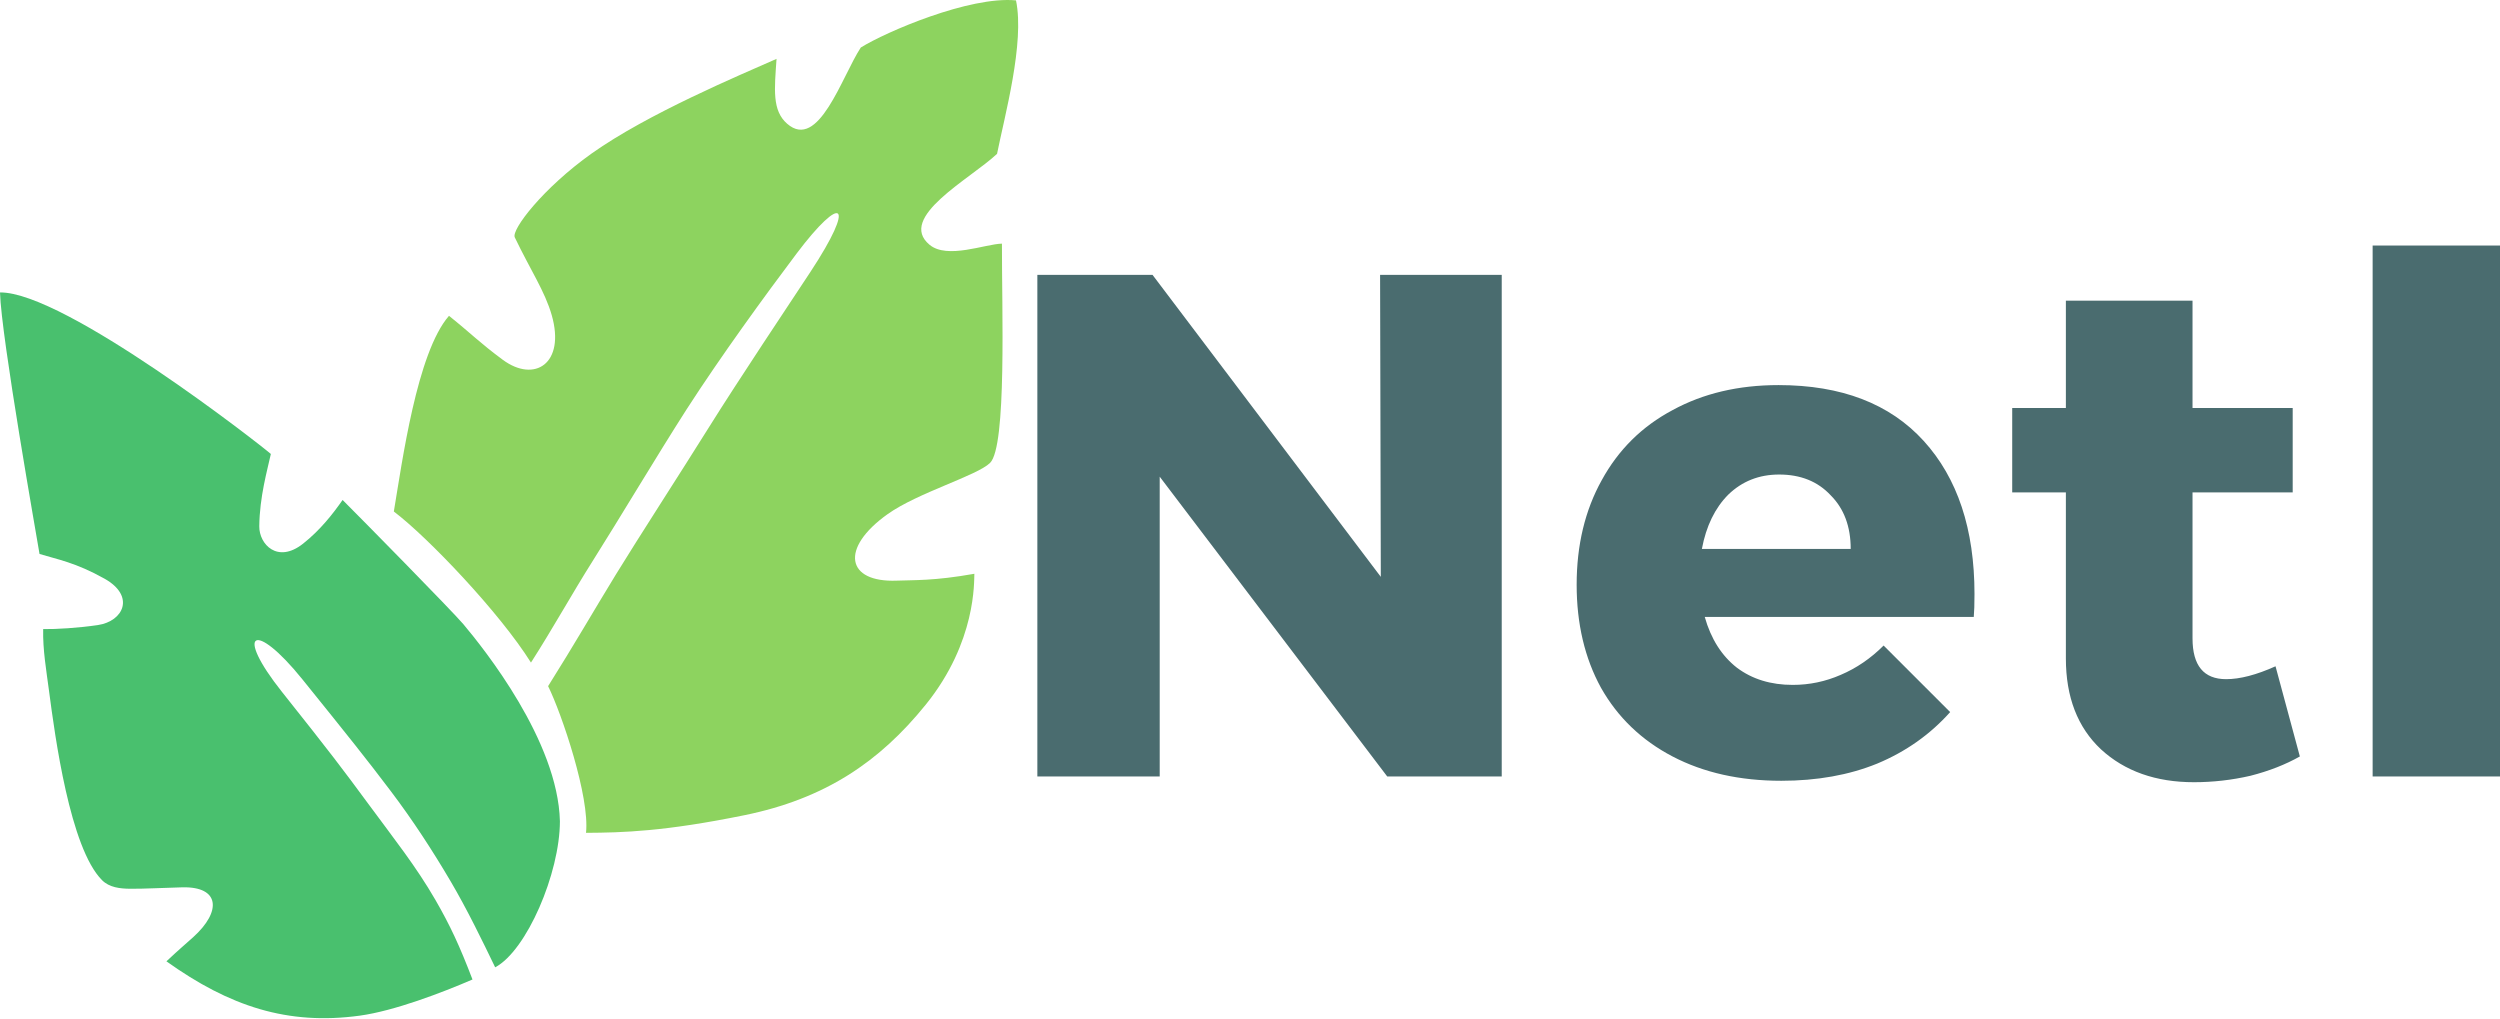
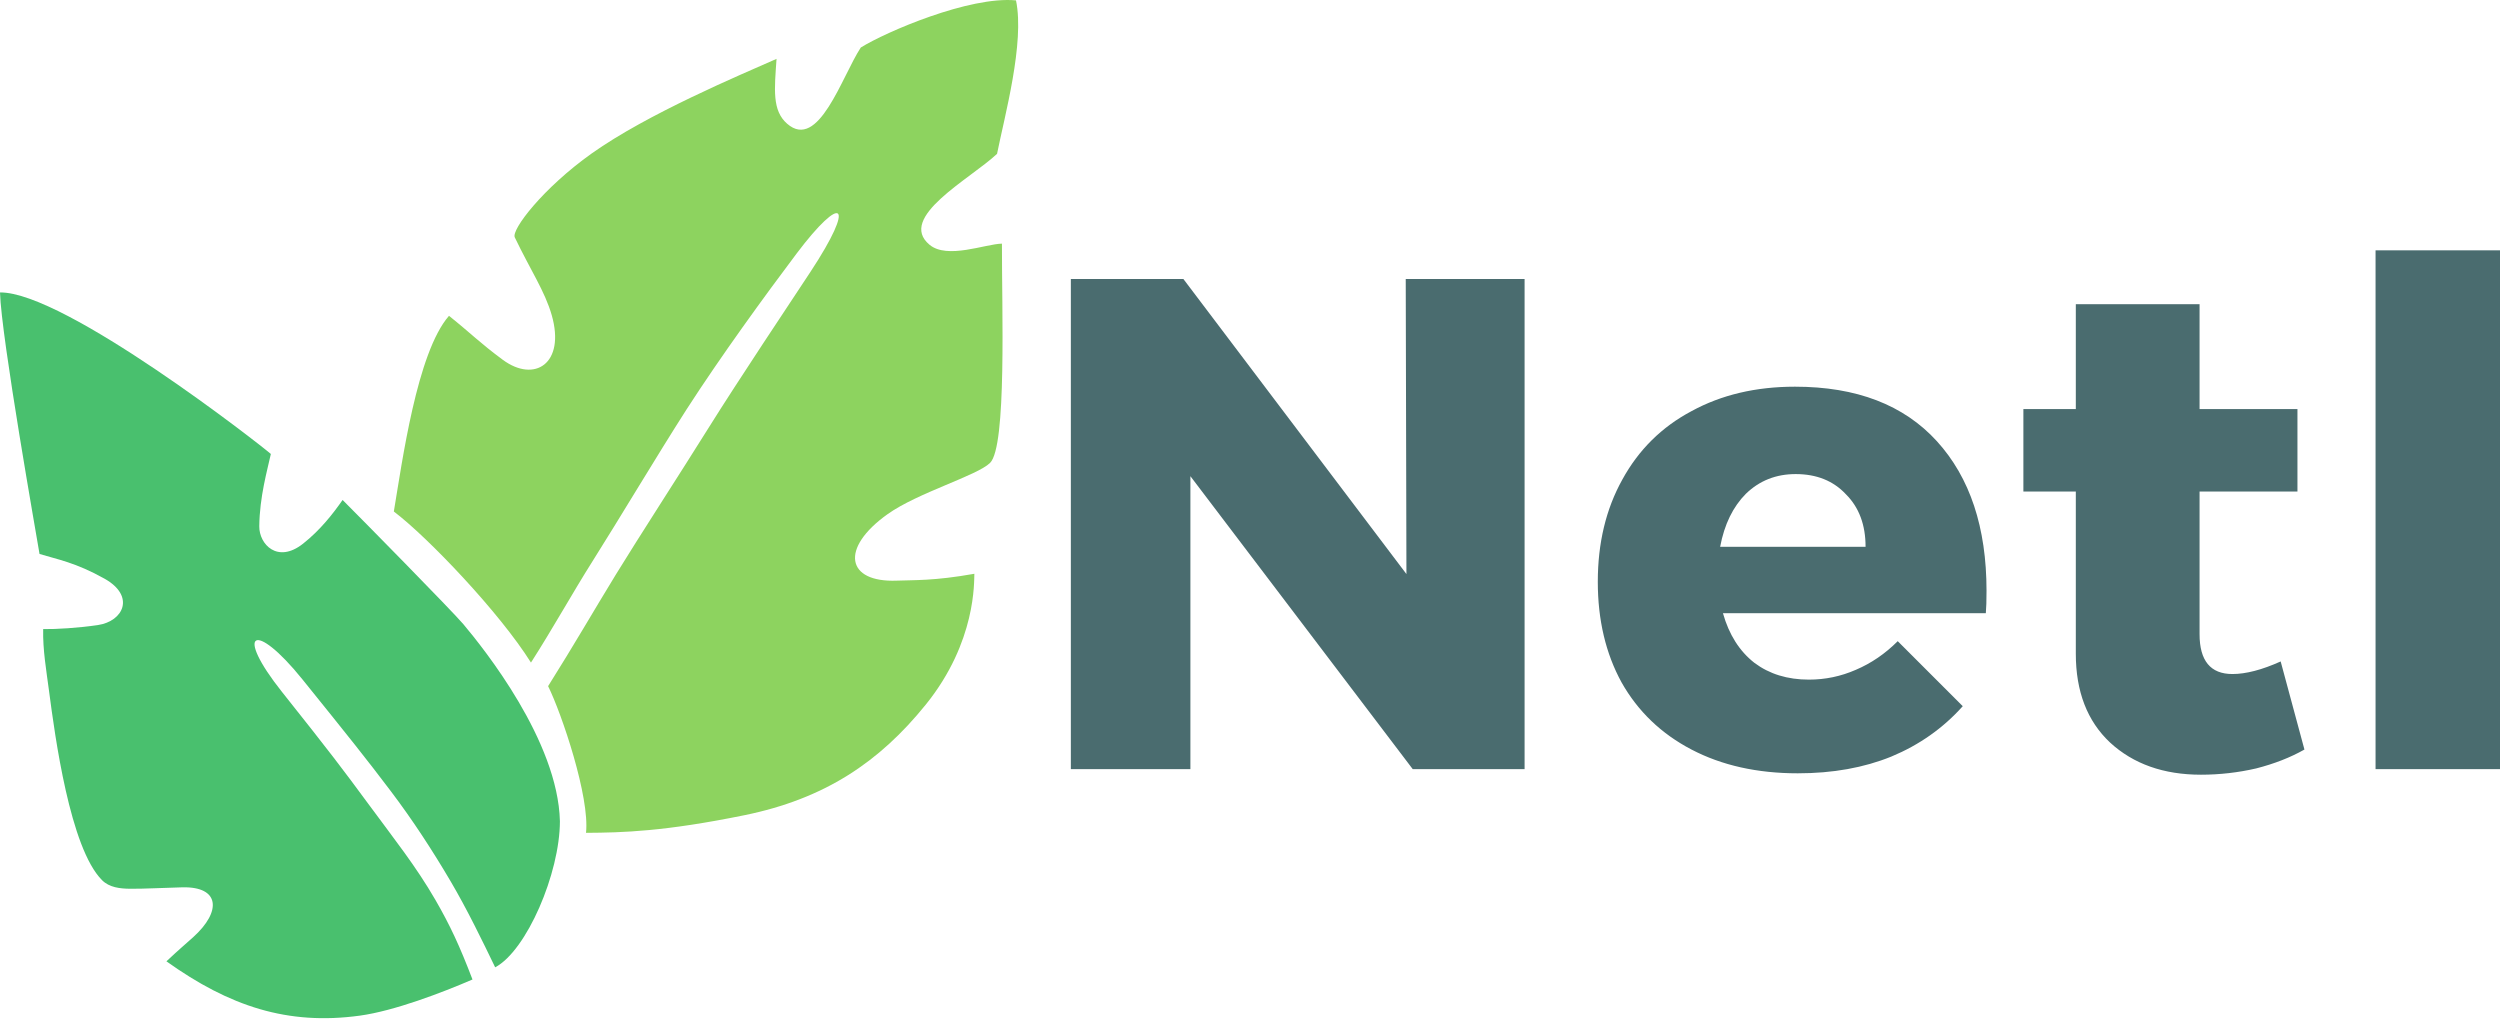
<svg xmlns="http://www.w3.org/2000/svg" width="1043.522" height="425" version="1.1" id="svg6">
  <defs id="defs6" />
  <g id="layer1" style="display:inline" transform="translate(-38.37723,-43.5)">
-     <path d="M 614.439,158.245 H 665.212 V 367.611 H 617.425 L 522.449,242.469 V 367.611 H 471.377 V 158.245 h 48.085 l 95.275,126.037 z m 166.273,45.995 q 39.424,0 60.629,23.296 21.205,23.296 21.205,63.915 0,6.272 -0.299,9.557 H 749.949 q 3.883,13.739 13.44,21.205 9.557,7.168 23.296,7.168 10.453,0 20.011,-4.181 9.856,-4.181 17.92,-12.245 l 27.776,27.776 q -12.544,14.037 -30.464,21.504 -17.621,7.168 -40.021,7.168 -25.984,0 -45.397,-10.155 -19.413,-10.155 -29.867,-28.672 -10.155,-18.517 -10.155,-43.008 0,-24.789 10.453,-43.605 10.453,-19.115 29.568,-29.269 19.115,-10.453 44.203,-10.453 z m 30.165,68.395 q 0,-14.037 -8.363,-22.4 -8.064,-8.661 -21.504,-8.661 -12.544,0 -21.205,8.363 -8.363,8.363 -11.051,22.699 z m 187.479,86.613 q -8.96,5.077 -20.608,8.064 -11.648,2.688 -23.595,2.688 -23.893,0 -38.827,-13.739 -14.635,-13.739 -14.635,-37.931 v -69.291 h -22.4 v -35.243 h 22.4 v -44.8 h 52.864 v 44.8 h 41.813 v 35.243 h -41.813 v 60.928 q 0,17.024 14.037,17.024 8.661,0 20.608,-5.376 z m 30.38,-213.248 h 53.163 v 221.611 h -53.163 z" id="text1" style="font-weight:bold;font-size:298.667px;line-height:0;font-family:Gontserrat;-inkscape-font-specification:'Gontserrat Bold';letter-spacing:3.5px;fill:#4a6c6f;fill-opacity:1" aria-label="Netl" />
+     <path d="m 625.143,159.965 h 49.611 V 364.536 H 628.062 L 535.26,242.26 V 364.536 H 485.358 V 159.965 h 46.984 l 93.093,123.151 z M 787.609,204.906 q 38.521,0 59.241,22.763 20.72,22.763 20.72,62.451 0,6.128 -0.292,9.338 H 757.551 q 3.794,13.424 13.132,20.72 9.338,7.004 22.763,7.004 10.214,0 19.552,-4.086 9.63,-4.086 17.51,-11.965 l 27.14,27.14 q -12.257,13.716 -29.766,21.012 -17.218,7.004 -39.105,7.004 -25.389,0 -44.358,-9.922 -18.969,-9.922 -29.183,-28.015 -9.922,-18.093 -9.922,-42.023 0,-24.222 10.214,-42.607 10.214,-18.677 28.891,-28.599 18.677,-10.214 43.191,-10.214 z m 29.475,66.829 q 0,-13.716 -8.171,-21.887 -7.879,-8.463 -21.012,-8.463 -12.257,0 -20.72,8.171 -8.171,8.171 -10.798,22.179 z m 183.186,84.63 q -8.755,4.961 -20.136,7.879 -11.381,2.626 -23.054,2.626 -23.346,0 -37.938,-13.424 -14.3,-13.424 -14.3,-37.062 v -67.704 h -21.887 v -34.436 h 21.887 v -43.774 h 51.654 v 43.774 h 40.856 v 34.436 h -40.856 v 59.533 q 0,16.634 13.716,16.634 8.463,0 20.136,-5.253 z m 29.684,-208.365 h 51.945 v 216.536 h -51.945 z" id="text1" style="font-weight:bold;font-size:298.667px;line-height:0;font-family:Gontserrat;-inkscape-font-specification:'Gontserrat Bold';letter-spacing:3.5px;fill:#4a6c6f;fill-opacity:1;stroke-width:0.977" aria-label="Netl" />
  </g>
  <g id="g1" style="display:inline" transform="matrix(0.998166,0,0,0.9490595,-23.85577,-32.47147)">
    <g id="layer2">
      <path fill="#68d675" d="m 23.9,162.832 c 26.984,-0.321 109.236,67.27 113.261,71.049 -1.467,7.104 -4.701,18.763 -4.836,31.809 -0.081,7.863 7.593,16.539 18.285,7.658 7.236,-6.01 12.547,-13.19 16.557,-19.24 7.375,7.722 45.743,48.739 50.471,54.6 8.675,10.868 39.595,51.419 40.403,86.698 -0.035,22.881 -13.917,56.924 -27.077,64.251 -5.339,-11.646 -11.743,-25.532 -18.596,-37.782 -7.642,-13.66 -15.912,-27.009 -25.053,-39.714 -10.281,-14.292 -16.981,-23.107 -37.008,-49.228 -20.027,-26.121 -28.64,-21.043 -8.476,5.612 20.164,26.655 25.4,33.947 36.086,49.215 10.686,15.268 19.952,27.46 28.09,42.302 6.126,11.172 10.084,20.111 15.478,34.948 -12.829,5.825 -32.746,13.818 -47.093,15.894 -30.191,4.37 -54.546,-4.1 -80.895,-23.886 6.021,-5.928 7.263,-6.892 11.183,-10.614 12.034,-11.427 11.098,-22.305 -4.486,-21.934 -7.484,0.178 -16.064,0.697 -21.877,0.632 -4.231,-0.048 -8.687,-0.545 -11.753,-3.784 -13.406,-14.16 -19.676,-63.321 -22.166,-83.249 -1.123,-8.99 -2.641,-18.091 -2.443,-27.169 5.416,0.091 14.738,-0.509 22.869,-1.774 10.714,-1.667 15.728,-12.752 2.794,-20.393 C 55.547,281.602 47.804,280.229 40.429,277.853 39.436,271.398 24.402,182.45 23.9,162.832 Z" id="path2" style="fill:#49c06e;fill-opacity:1" />
    </g>
    <g id="layer3">
      <path fill="#68d675" d="m 348.629,60.101 c -0.876,13.416 -1.901,22.714 4.439,28.537 13.138,12.066 22.865,-20.763 30.795,-33.524 10.527,-6.896 45.493,-22.696 64.903,-20.732 3.693,18.683 -4.796,50.974 -7.926,67.492 -11.164,11.042 -41.996,27.966 -28.213,40.004 7.416,6.478 23.292,-0.369 30.26,-0.505 -0.08,27.928 2.081,89.246 -4.985,96.454 -5.514,5.624 -30.216,13.085 -42.797,22.495 -20.165,15.082 -17.272,30.16 3.847,29.266 6.941,-0.294 15.586,0.145 32.406,-3.021 -0.183,3.128 0.941,29.821 -20.295,57.509 -19.449,25.358 -42.334,41.481 -75.856,48.675 -33.522,7.194 -50.877,7.652 -66.249,7.758 1.617,-15.708 -10.089,-52.248 -15.856,-64.519 10.864,-18.143 19.058,-33.158 28.369,-49.142 9.311,-15.984 26.753,-44.282 38.953,-64.815 12.199,-20.533 33.289,-53.729 42.389,-68.254 19.308,-30.82 13.329,-34.752 -5.834,-7.991 -13.244,18.496 -31.624,45.071 -46.009,68.541 -12.17,19.972 -28.392,48.613 -39.316,66.768 -8.236,13.689 -16.566,29.523 -25.718,44.53 -13.058,-21.925 -42.974,-54.986 -57.345,-66.447 3.479,-21.642 9.621,-69.864 23.063,-86.062 9.311,7.84 12.952,11.921 22.477,19.324 13.318,10.35 26.262,1.657 20.503,-19.565 -2.871,-10.579 -8.885,-19.816 -15.465,-34.263 -1.525,-3.348 11.843,-21.725 32.17,-36.912 23.424,-17.5 61.9,-34.417 77.29,-41.601 z" id="path1" style="fill:#8dd35f;stroke-width:1.04" />
    </g>
  </g>
</svg>
